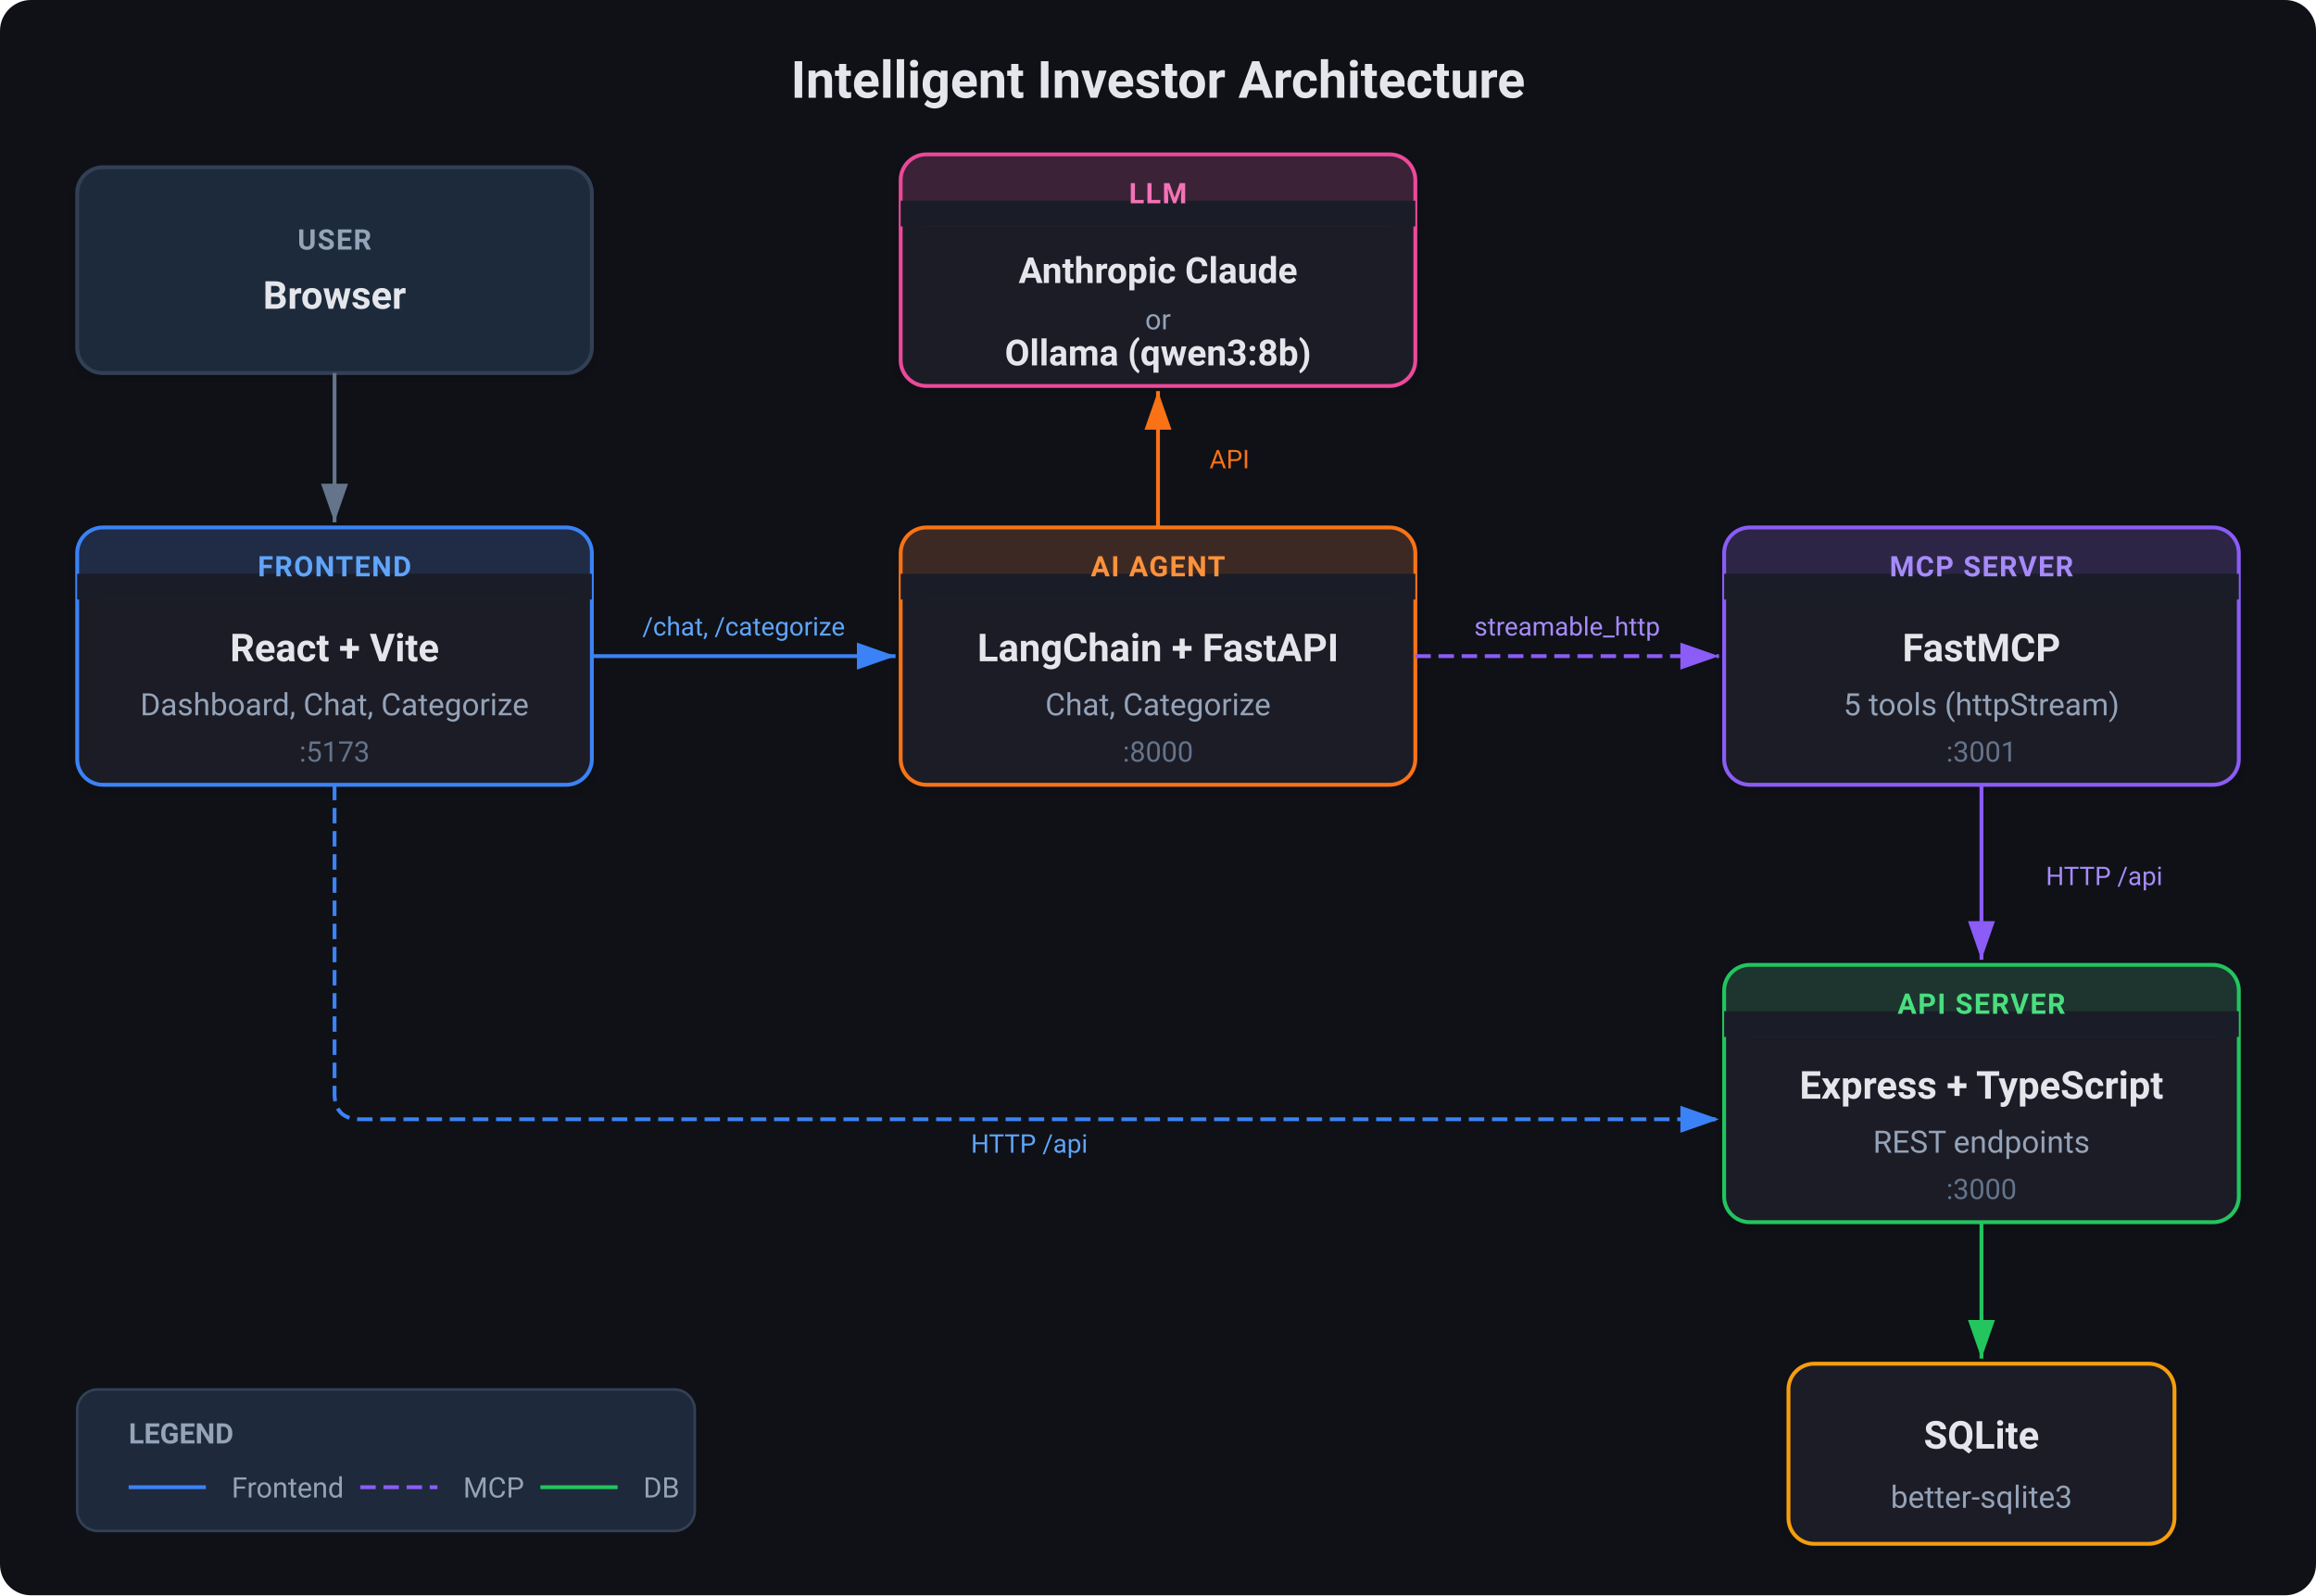
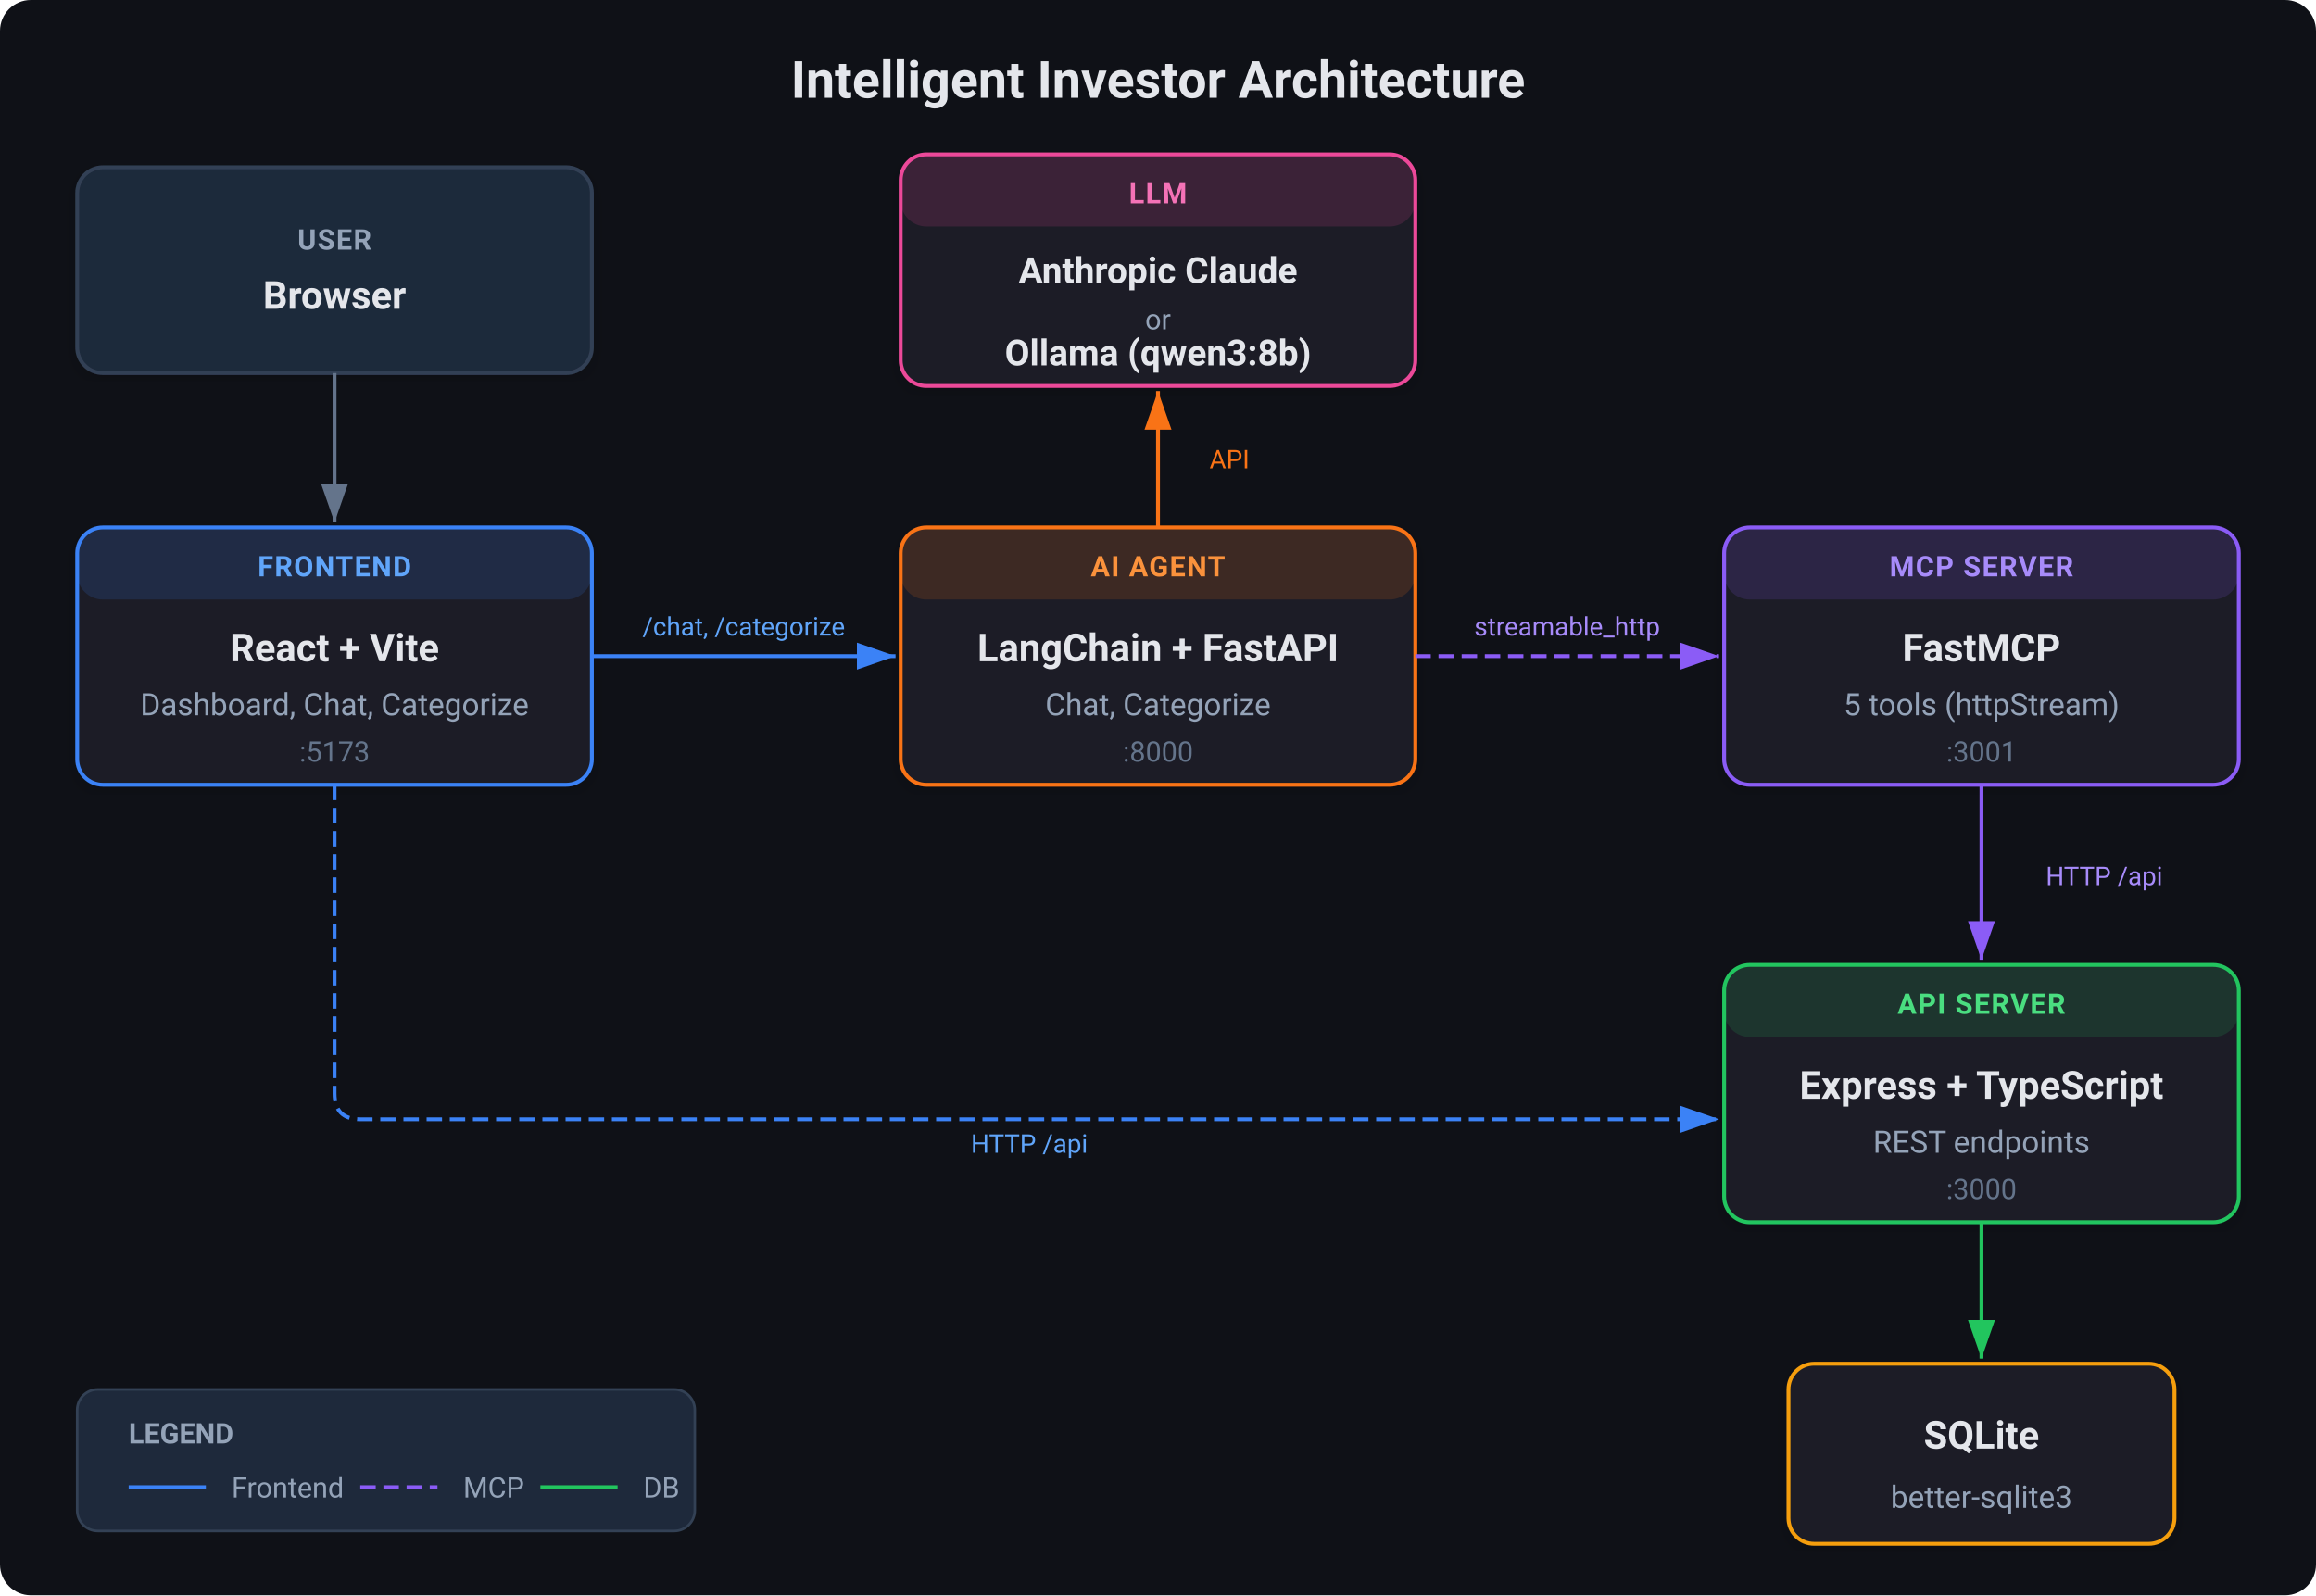
<svg xmlns="http://www.w3.org/2000/svg" viewBox="0 0 900 620" font-family="-apple-system, BlinkMacSystemFont, 'Segoe UI', Roboto, sans-serif">
  <defs>
    <filter id="shadow" x="-4%" y="-4%" width="108%" height="108%">
      <feDropShadow dx="0" dy="2" stdDeviation="3" flood-opacity="0.15" />
    </filter>
    <marker id="arrow" viewBox="0 0 10 7" refX="10" refY="3.5" markerWidth="10" markerHeight="7" orient="auto-start-reverse">
      <polygon points="0 0, 10 3.5, 0 7" fill="#64748b" />
    </marker>
    <marker id="arrow-blue" viewBox="0 0 10 7" refX="10" refY="3.5" markerWidth="10" markerHeight="7" orient="auto-start-reverse">
      <polygon points="0 0, 10 3.5, 0 7" fill="#3b82f6" />
    </marker>
    <marker id="arrow-green" viewBox="0 0 10 7" refX="10" refY="3.5" markerWidth="10" markerHeight="7" orient="auto-start-reverse">
      <polygon points="0 0, 10 3.5, 0 7" fill="#22c55e" />
    </marker>
    <marker id="arrow-purple" viewBox="0 0 10 7" refX="10" refY="3.5" markerWidth="10" markerHeight="7" orient="auto-start-reverse">
      <polygon points="0 0, 10 3.5, 0 7" fill="#8b5cf6" />
    </marker>
    <marker id="arrow-orange" viewBox="0 0 10 7" refX="10" refY="3.5" markerWidth="10" markerHeight="7" orient="auto-start-reverse">
      <polygon points="0 0, 10 3.5, 0 7" fill="#f97316" />
    </marker>
  </defs>
  <rect width="900" height="620" rx="12" fill="#0f1117" />
  <text x="450" y="38" text-anchor="middle" fill="#e4e6eb" font-size="20" font-weight="700">Intelligent Investor Architecture</text>
  <rect x="30" y="65" width="200" height="80" rx="10" fill="#1e293b" stroke="#334155" stroke-width="1.5" filter="url(#shadow)" />
  <text x="130" y="97" text-anchor="middle" fill="#94a3b8" font-size="11" font-weight="600" letter-spacing="0.5">USER</text>
  <text x="130" y="120" text-anchor="middle" fill="#e4e6eb" font-size="15" font-weight="600">Browser</text>
  <rect x="350" y="60" width="200" height="90" rx="10" fill="#1a1d27" stroke="#ec4899" stroke-width="1.5" filter="url(#shadow)" />
  <rect x="350" y="60" width="200" height="28" rx="10" fill="#ec4899" fill-opacity="0.15" />
-   <rect x="350" y="78" width="200" height="10" fill="#1a1d27" />
  <text x="450" y="79" text-anchor="middle" fill="#f472b6" font-size="11" font-weight="600" letter-spacing="0.5">LLM</text>
  <text x="450" y="110" text-anchor="middle" fill="#e4e6eb" font-size="14" font-weight="600">Anthropic Claude</text>
  <text x="450" y="128" text-anchor="middle" fill="#94a3b8" font-size="11">or</text>
  <text x="450" y="142" text-anchor="middle" fill="#e4e6eb" font-size="14" font-weight="600">Ollama (qwen3:8b)</text>
  <rect x="30" y="205" width="200" height="100" rx="10" fill="#1a1d27" stroke="#3b82f6" stroke-width="1.5" filter="url(#shadow)" />
  <rect x="30" y="205" width="200" height="28" rx="10" fill="#3b82f6" fill-opacity="0.15" />
-   <rect x="30" y="223" width="200" height="10" fill="#1a1d27" />
  <text x="130" y="224" text-anchor="middle" fill="#60a5fa" font-size="11" font-weight="600" letter-spacing="0.5">FRONTEND</text>
  <text x="130" y="257" text-anchor="middle" fill="#e4e6eb" font-size="15" font-weight="600">React + Vite</text>
  <text x="130" y="278" text-anchor="middle" fill="#94a3b8" font-size="12">Dashboard, Chat, Categorize</text>
  <text x="130" y="296" text-anchor="middle" fill="#64748b" font-size="11">:5173</text>
  <rect x="350" y="205" width="200" height="100" rx="10" fill="#1a1d27" stroke="#f97316" stroke-width="1.5" filter="url(#shadow)" />
  <rect x="350" y="205" width="200" height="28" rx="10" fill="#f97316" fill-opacity="0.15" />
-   <rect x="350" y="223" width="200" height="10" fill="#1a1d27" />
  <text x="450" y="224" text-anchor="middle" fill="#fb923c" font-size="11" font-weight="600" letter-spacing="0.5">AI AGENT</text>
  <text x="450" y="257" text-anchor="middle" fill="#e4e6eb" font-size="15" font-weight="600">LangChain + FastAPI</text>
  <text x="450" y="278" text-anchor="middle" fill="#94a3b8" font-size="12">Chat, Categorize</text>
  <text x="450" y="296" text-anchor="middle" fill="#64748b" font-size="11">:8000</text>
  <rect x="670" y="205" width="200" height="100" rx="10" fill="#1a1d27" stroke="#8b5cf6" stroke-width="1.5" filter="url(#shadow)" />
  <rect x="670" y="205" width="200" height="28" rx="10" fill="#8b5cf6" fill-opacity="0.15" />
-   <rect x="670" y="223" width="200" height="10" fill="#1a1d27" />
  <text x="770" y="224" text-anchor="middle" fill="#a78bfa" font-size="11" font-weight="600" letter-spacing="0.5">MCP SERVER</text>
  <text x="770" y="257" text-anchor="middle" fill="#e4e6eb" font-size="15" font-weight="600">FastMCP</text>
  <text x="770" y="278" text-anchor="middle" fill="#94a3b8" font-size="12">5 tools (httpStream)</text>
  <text x="770" y="296" text-anchor="middle" fill="#64748b" font-size="11">:3001</text>
  <rect x="670" y="375" width="200" height="100" rx="10" fill="#1a1d27" stroke="#22c55e" stroke-width="1.5" filter="url(#shadow)" />
  <rect x="670" y="375" width="200" height="28" rx="10" fill="#22c55e" fill-opacity="0.15" />
-   <rect x="670" y="393" width="200" height="10" fill="#1a1d27" />
  <text x="770" y="394" text-anchor="middle" fill="#4ade80" font-size="11" font-weight="600" letter-spacing="0.5">API SERVER</text>
  <text x="770" y="427" text-anchor="middle" fill="#e4e6eb" font-size="15" font-weight="600">Express + TypeScript</text>
  <text x="770" y="448" text-anchor="middle" fill="#94a3b8" font-size="12">REST endpoints</text>
  <text x="770" y="466" text-anchor="middle" fill="#64748b" font-size="11">:3000</text>
  <rect x="695" y="530" width="150" height="70" rx="10" fill="#1a1d27" stroke="#f59e0b" stroke-width="1.5" filter="url(#shadow)" />
  <text x="770" y="563" text-anchor="middle" fill="#e4e6eb" font-size="15" font-weight="600">SQLite</text>
  <text x="770" y="586" text-anchor="middle" fill="#94a3b8" font-size="12">better-sqlite3</text>
  <line x1="130" y1="145" x2="130" y2="203" stroke="#64748b" stroke-width="1.5" marker-end="url(#arrow)" />
  <line x1="230" y1="255" x2="348" y2="255" stroke="#3b82f6" stroke-width="1.5" marker-end="url(#arrow-blue)" />
  <text x="289" y="247" text-anchor="middle" fill="#60a5fa" font-size="10">/chat, /categorize</text>
  <path d="M 130 305 L 130 425 Q 130 435 140 435 L 668 435" stroke="#3b82f6" stroke-width="1.5" fill="none" marker-end="url(#arrow-blue)" stroke-dasharray="6 3" />
  <text x="400" y="448" text-anchor="middle" fill="#60a5fa" font-size="10">HTTP /api</text>
  <line x1="450" y1="205" x2="450" y2="152" stroke="#f97316" stroke-width="1.5" marker-end="url(#arrow-orange)" />
  <text x="470" y="182" fill="#f97316" font-size="10">API</text>
  <line x1="550" y1="255" x2="668" y2="255" stroke="#8b5cf6" stroke-width="1.5" marker-end="url(#arrow-purple)" stroke-dasharray="6 3" />
  <text x="609" y="247" text-anchor="middle" fill="#a78bfa" font-size="10">streamable_http</text>
  <line x1="770" y1="305" x2="770" y2="373" stroke="#8b5cf6" stroke-width="1.5" marker-end="url(#arrow-purple)" />
  <text x="795" y="344" fill="#a78bfa" font-size="10">HTTP /api</text>
  <line x1="770" y1="475" x2="770" y2="528" stroke="#22c55e" stroke-width="1.5" marker-end="url(#arrow-green)" />
  <rect x="30" y="540" width="240" height="55" rx="8" fill="#1e293b" stroke="#334155" stroke-width="1" />
  <text x="50" y="561" fill="#94a3b8" font-size="11" font-weight="600">LEGEND</text>
  <line x1="50" y1="578" x2="80" y2="578" stroke="#3b82f6" stroke-width="1.5" />
  <text x="90" y="582" fill="#94a3b8" font-size="11">Frontend</text>
  <line x1="140" y1="578" x2="170" y2="578" stroke="#8b5cf6" stroke-width="1.5" stroke-dasharray="6 3" />
  <text x="180" y="582" fill="#94a3b8" font-size="11">MCP</text>
  <line x1="210" y1="578" x2="240" y2="578" stroke="#22c55e" stroke-width="1.5" />
  <text x="250" y="582" fill="#94a3b8" font-size="11">DB</text>
</svg>
